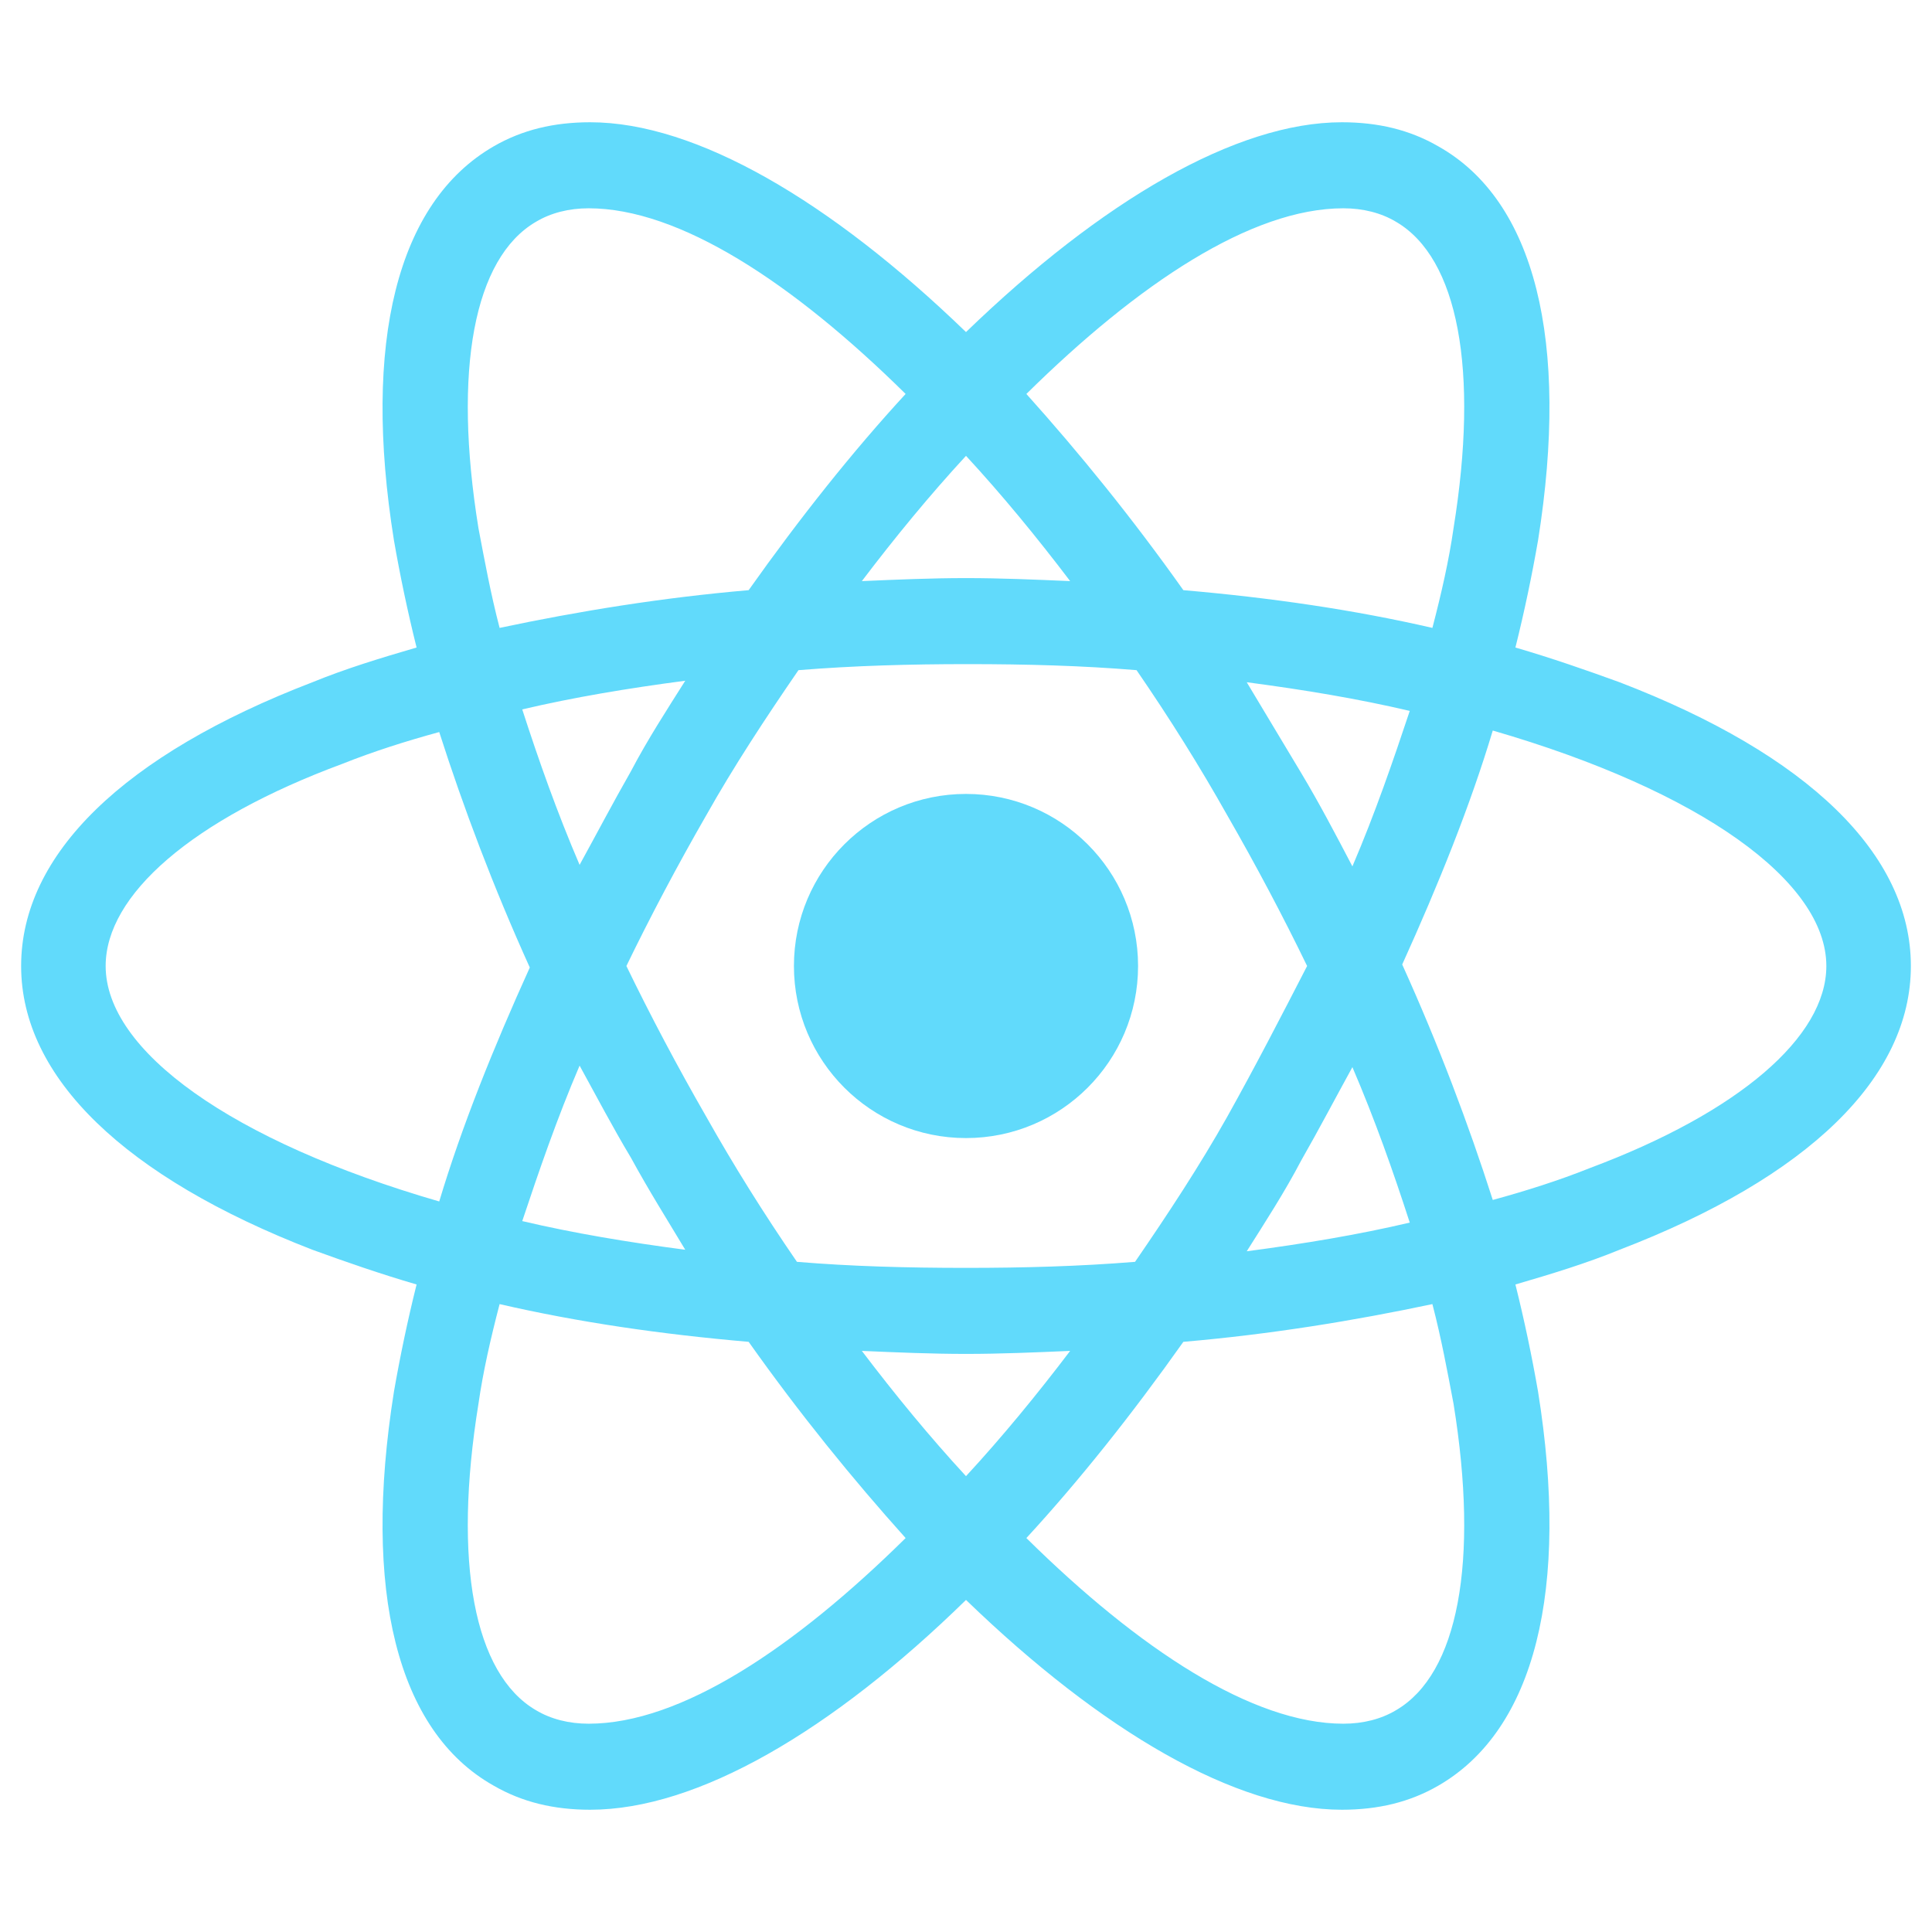
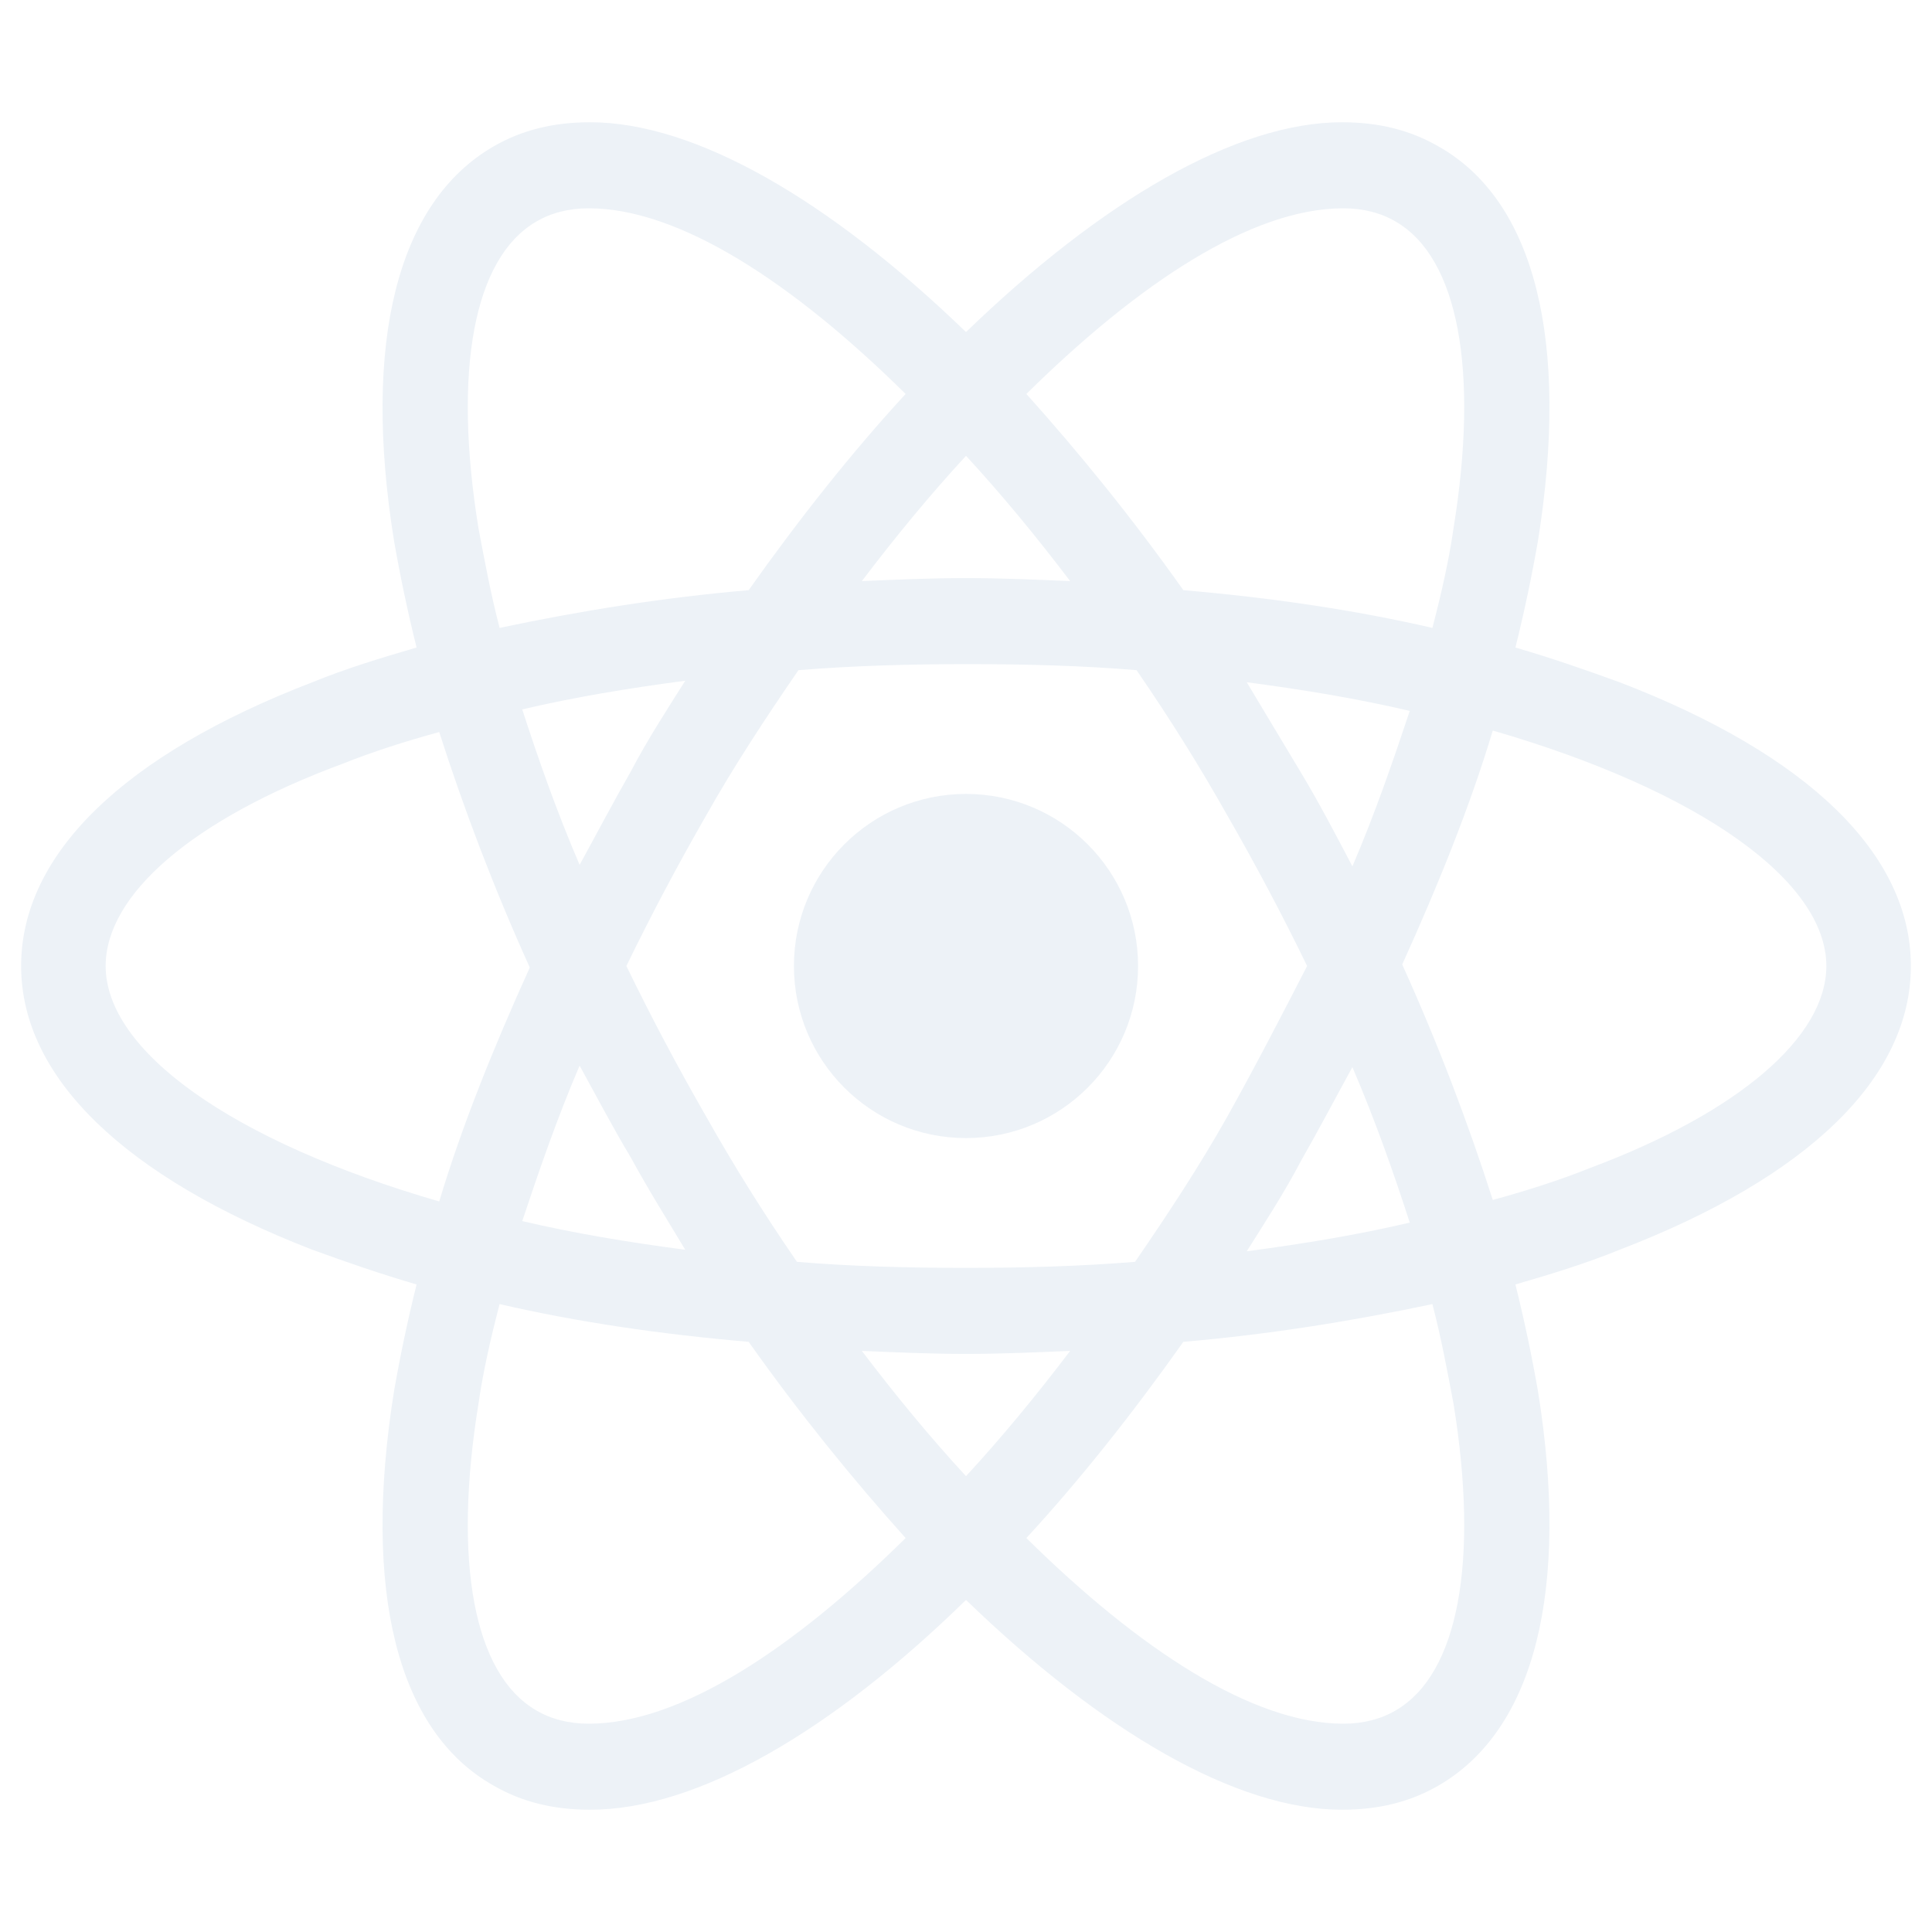
<svg xmlns="http://www.w3.org/2000/svg" viewBox="0 0 128 128" enable-background="new 0 0 128 128">
-   <g fill="#61DAFB">
+   <g fill="#EDF2F7">
    <circle cx="64" cy="64" r="11.4" />
    <path d="M107.3 45.2c-2.2-.8-4.5-1.6-6.9-2.3.6-2.4 1.1-4.8 1.5-7.1 2.1-13.2-.2-22.5-6.6-26.1-1.9-1.1-4-1.6-6.4-1.6-7 0-15.9 5.2-24.9 13.9-9-8.7-17.9-13.9-24.9-13.9-2.4 0-4.5.5-6.4 1.6-6.4 3.7-8.7 13-6.6 26.1.4 2.3.9 4.7 1.5 7.1-2.4.7-4.7 1.4-6.9 2.3-12.5 4.8-19.3 11.4-19.3 18.8s6.9 14 19.3 18.8c2.2.8 4.5 1.6 6.9 2.3-.6 2.4-1.1 4.8-1.5 7.1-2.1 13.2.2 22.5 6.6 26.1 1.9 1.1 4 1.6 6.4 1.6 7.1 0 16-5.2 24.9-13.9 9 8.7 17.9 13.9 24.9 13.9 2.4 0 4.5-.5 6.4-1.6 6.4-3.7 8.7-13 6.6-26.1-.4-2.3-.9-4.7-1.5-7.1 2.4-.7 4.7-1.4 6.9-2.3 12.5-4.8 19.3-11.4 19.3-18.8s-6.8-14-19.3-18.8zm-14.8-30.5c4.1 2.4 5.5 9.8 3.8 20.3-.3 2.1-.8 4.3-1.4 6.6-5.2-1.2-10.7-2-16.5-2.5-3.4-4.8-6.9-9.1-10.4-13 7.4-7.3 14.9-12.3 21-12.3 1.3 0 2.5.3 3.5.9zm-11.2 59.3c-1.8 3.2-3.9 6.4-6.1 9.6-3.7.3-7.4.4-11.2.4-3.9 0-7.6-.1-11.2-.4-2.2-3.2-4.2-6.4-6-9.6-1.9-3.3-3.7-6.7-5.3-10 1.6-3.3 3.4-6.7 5.3-10 1.8-3.2 3.9-6.4 6.1-9.6 3.7-.3 7.4-.4 11.2-.4 3.9 0 7.6.1 11.2.4 2.2 3.2 4.2 6.4 6 9.6 1.9 3.3 3.7 6.7 5.3 10-1.7 3.3-3.4 6.6-5.3 10zm8.3-3.3c1.5 3.5 2.7 6.9 3.8 10.3-3.4.8-7 1.4-10.8 1.9 1.2-1.9 2.5-3.9 3.6-6 1.2-2.1 2.3-4.2 3.4-6.2zm-25.6 27.1c-2.4-2.6-4.7-5.4-6.9-8.3 2.3.1 4.6.2 6.9.2 2.3 0 4.6-.1 6.9-.2-2.2 2.9-4.5 5.7-6.9 8.3zm-18.6-15c-3.8-.5-7.4-1.1-10.8-1.9 1.1-3.3 2.3-6.8 3.8-10.3 1.1 2 2.2 4.1 3.4 6.1 1.2 2.2 2.4 4.1 3.6 6.1zm-7-25.5c-1.5-3.5-2.7-6.9-3.8-10.3 3.4-.8 7-1.4 10.8-1.9-1.2 1.9-2.5 3.9-3.6 6-1.2 2.1-2.3 4.2-3.4 6.2zm25.6-27.1c2.4 2.6 4.7 5.4 6.9 8.3-2.3-.1-4.6-.2-6.9-.2-2.3 0-4.6.1-6.9.2 2.2-2.9 4.5-5.7 6.9-8.3zm22.2 21l-3.6-6c3.8.5 7.4 1.1 10.8 1.9-1.1 3.3-2.3 6.8-3.8 10.3-1.1-2.1-2.2-4.2-3.4-6.2zm-54.5-16.2c-1.7-10.5-.3-17.9 3.8-20.3 1-.6 2.2-.9 3.5-.9 6 0 13.5 4.9 21 12.3-3.5 3.8-7 8.2-10.4 13-5.8.5-11.3 1.4-16.5 2.5-.6-2.3-1-4.5-1.4-6.6zm-24.7 29c0-4.7 5.7-9.7 15.7-13.4 2-.8 4.2-1.5 6.4-2.1 1.6 5 3.6 10.3 6 15.6-2.4 5.3-4.5 10.5-6 15.5-13.8-4-22.1-10-22.1-15.6zm28.5 49.3c-4.1-2.4-5.5-9.8-3.8-20.3.3-2.1.8-4.3 1.4-6.6 5.2 1.2 10.7 2 16.5 2.5 3.4 4.8 6.9 9.1 10.4 13-7.4 7.3-14.9 12.3-21 12.3-1.3 0-2.5-.3-3.5-.9zm60.8-20.3c1.7 10.5.3 17.9-3.8 20.3-1 .6-2.2.9-3.5.9-6 0-13.5-4.9-21-12.3 3.5-3.8 7-8.2 10.4-13 5.8-.5 11.3-1.4 16.5-2.5.6 2.3 1 4.5 1.4 6.6zm9-15.6c-2 .8-4.2 1.5-6.4 2.1-1.6-5-3.6-10.3-6-15.6 2.4-5.3 4.5-10.5 6-15.5 13.8 4 22.1 10 22.1 15.6 0 4.7-5.8 9.7-15.7 13.4z" />
  </g>
</svg>
